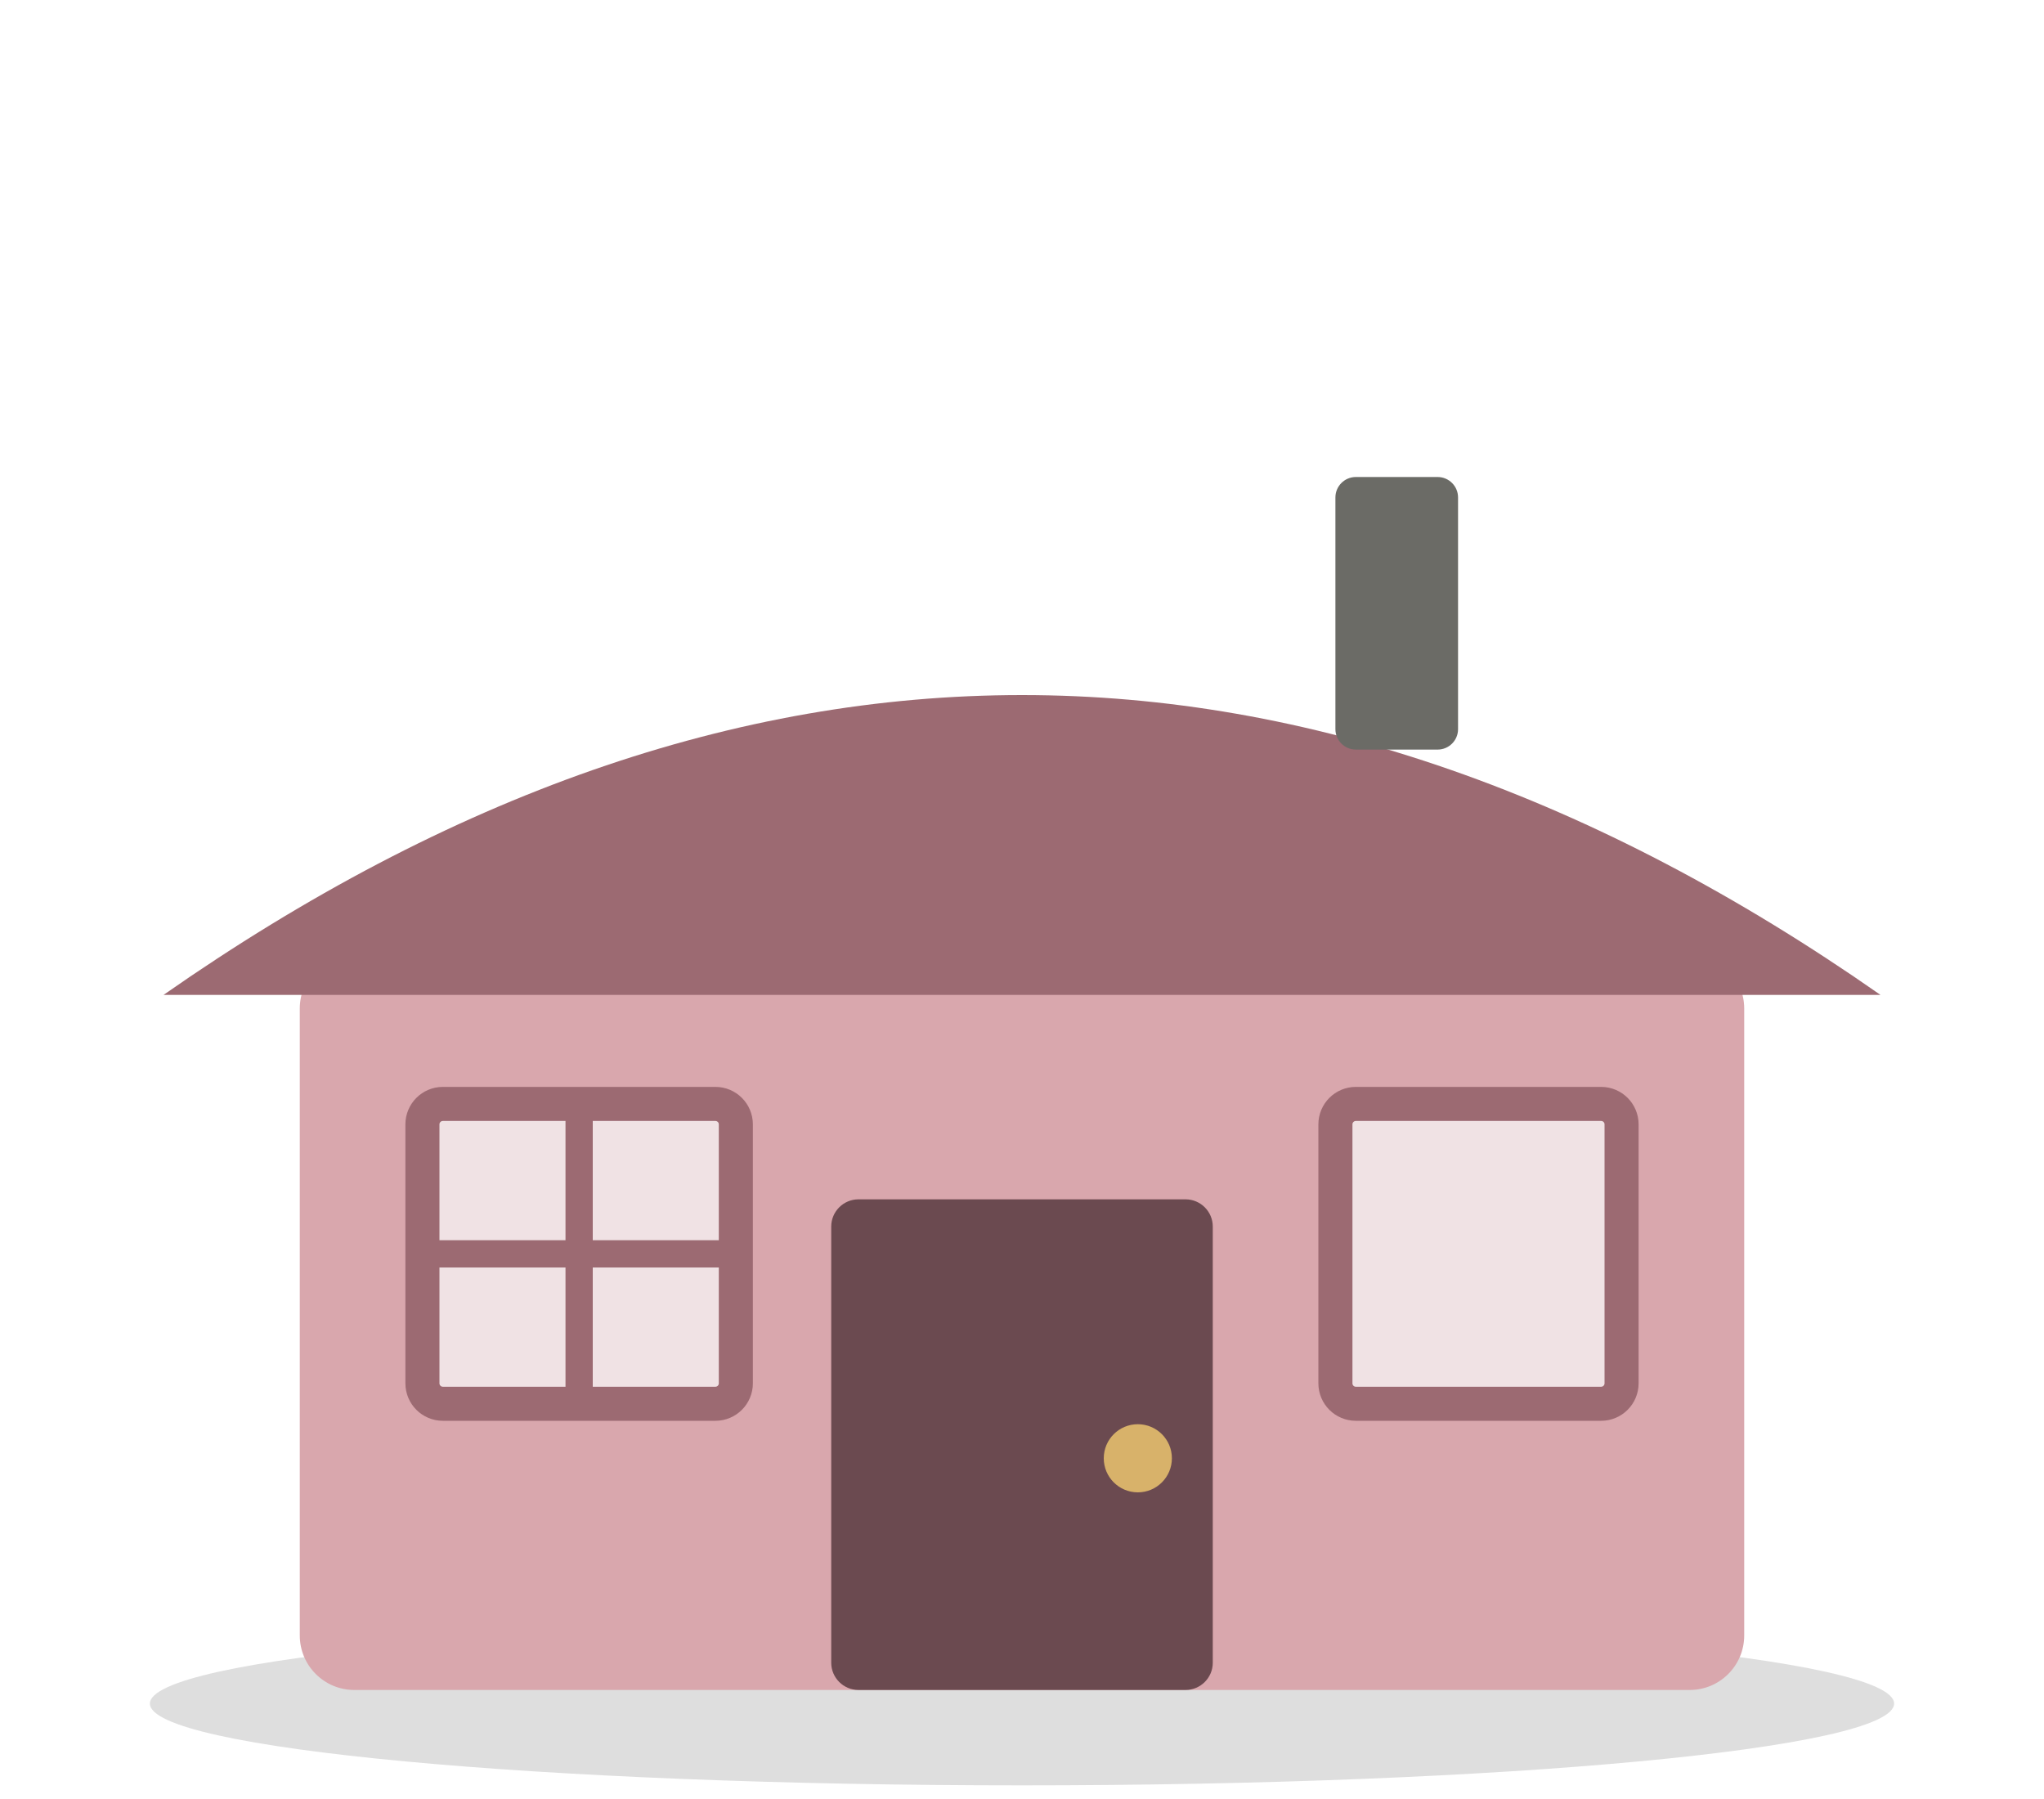
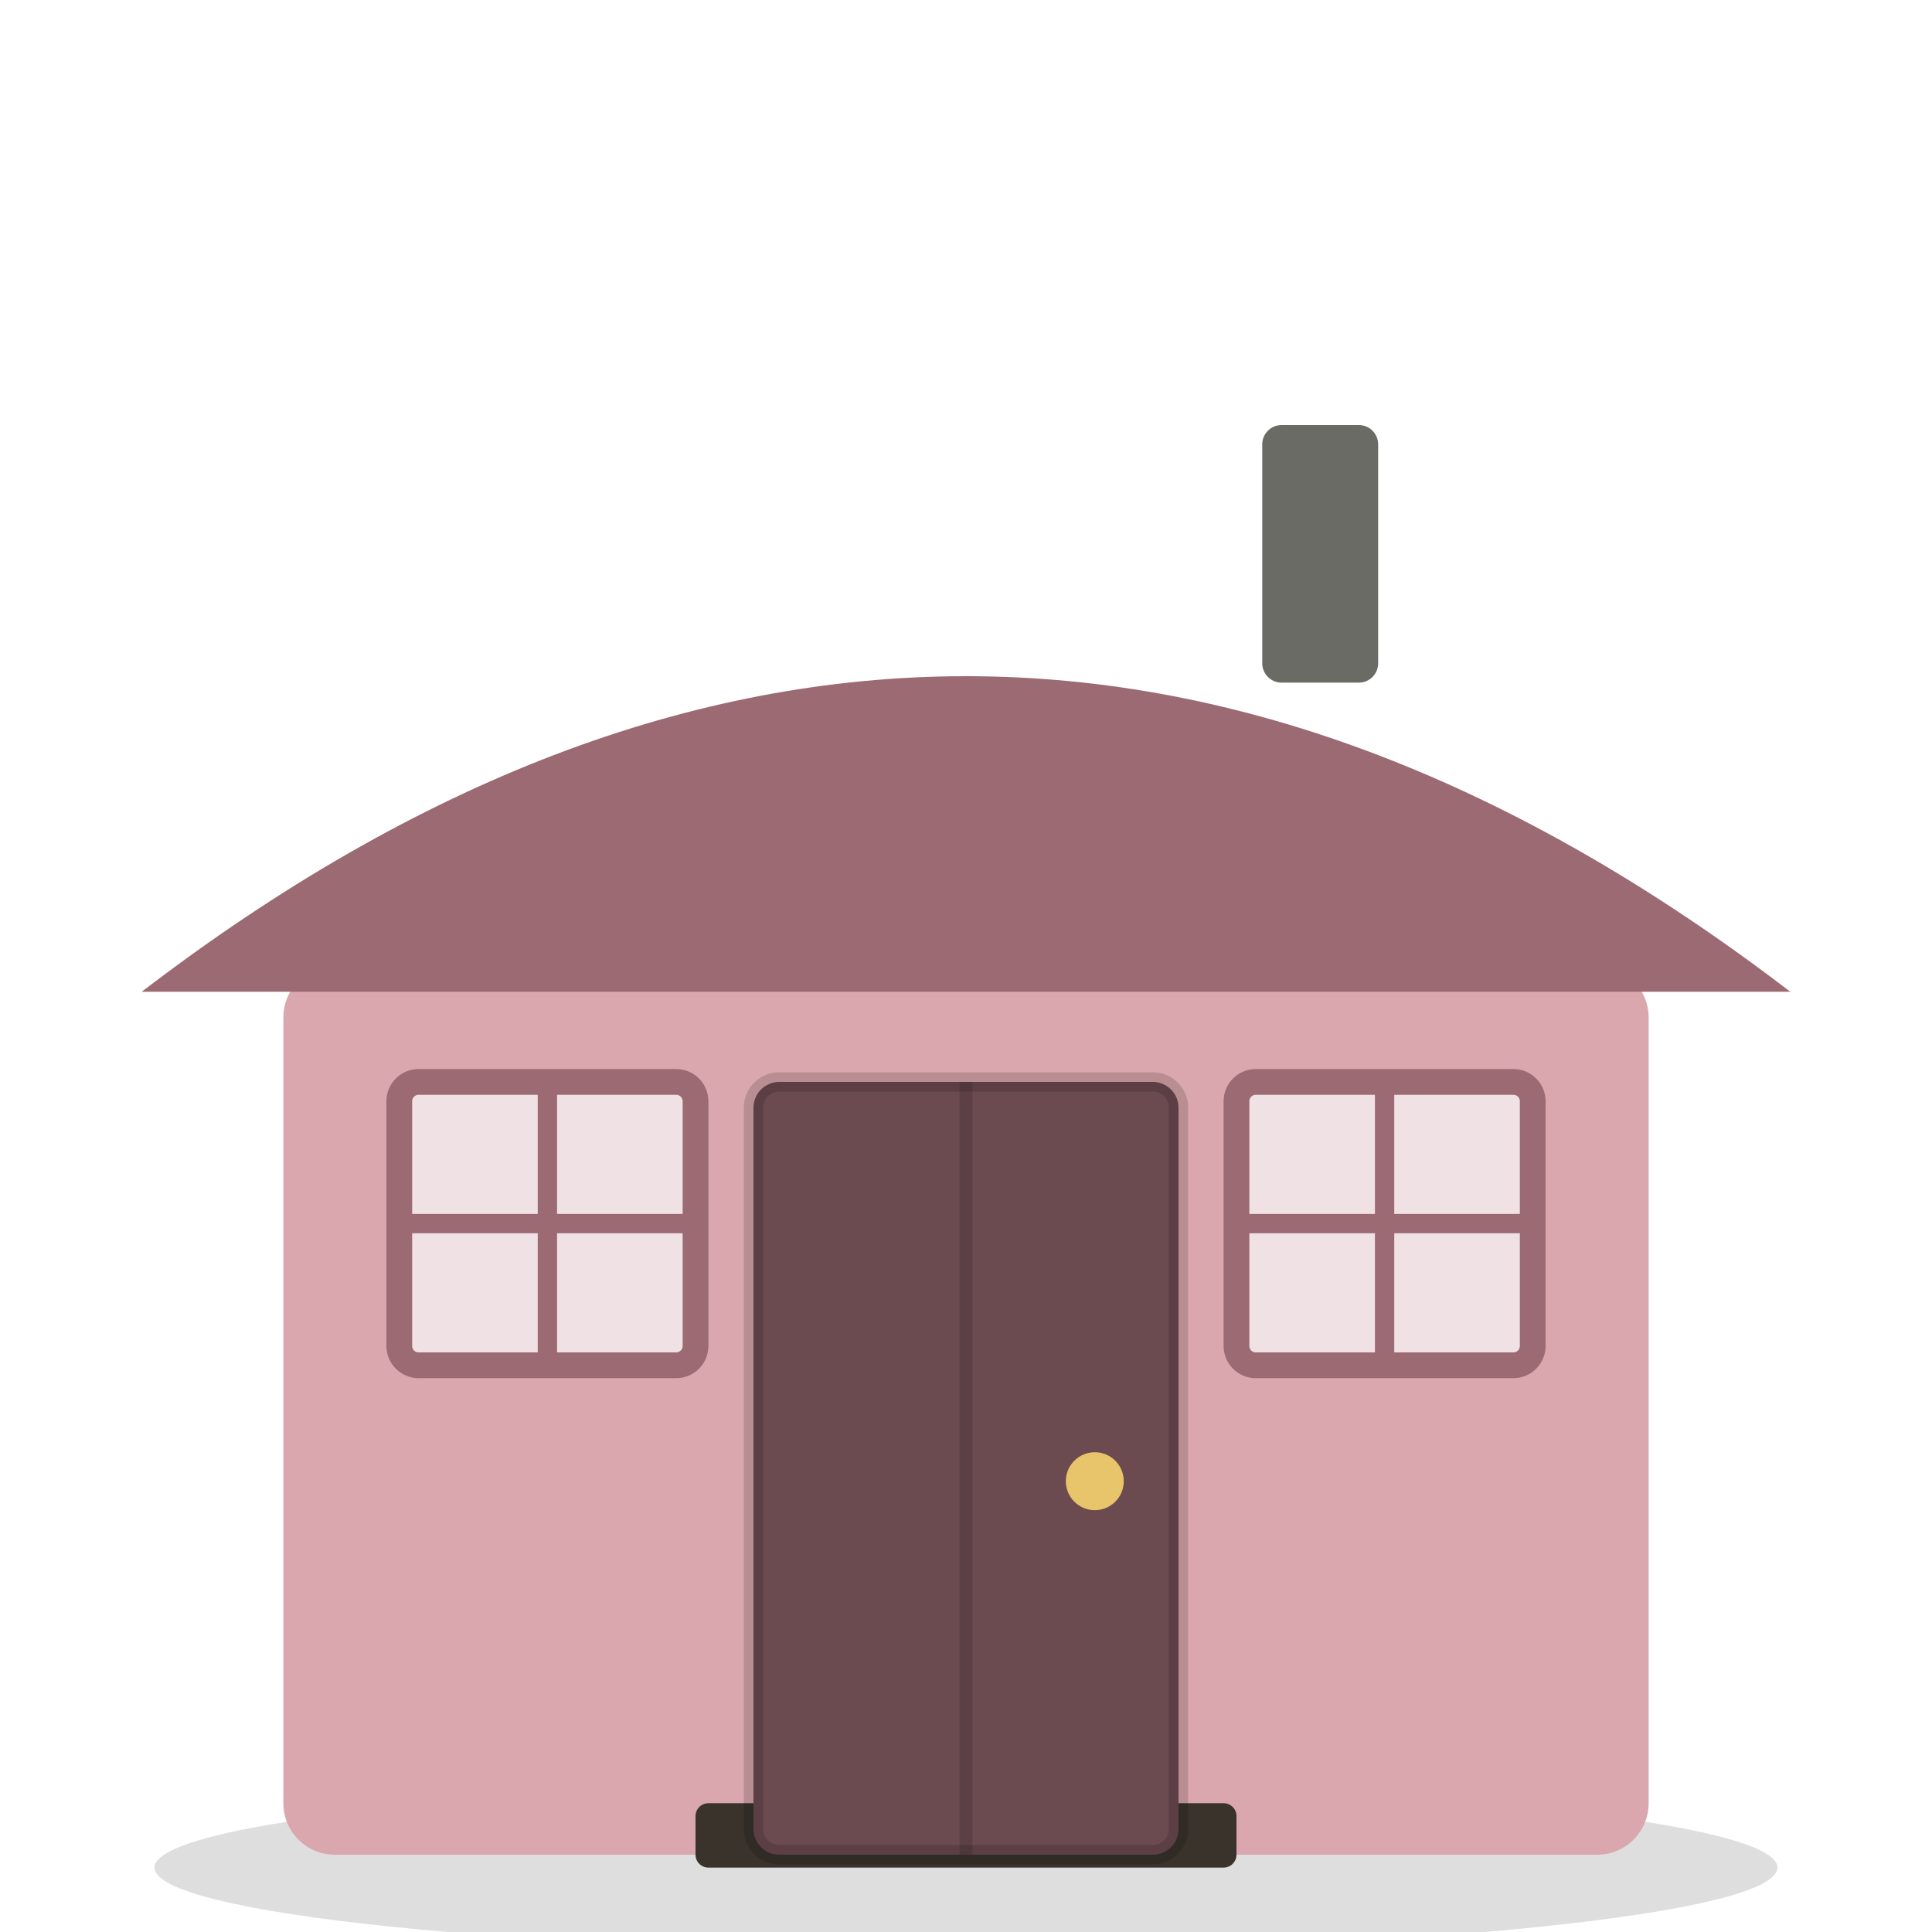
- <svg xmlns="http://www.w3.org/2000/svg" width="300" height="264" viewBox="0 0 300 264">
-   <ellipse cx="150" cy="250" rx="128" ry="12" fill="#000" opacity="0.13" />
-   <rect x="44" y="140" width="212" height="108" rx="8" fill="#d9a7ad" />
-   <path d="M24 146 Q150 58 276 146 Z" fill="#9c6a72" />
-   <rect x="196" y="70" width="18" height="40" rx="3" fill="#6b6b66" />
-   <rect x="122" y="176" width="56" height="72" rx="4" fill="#6b4a50" />
-   <circle cx="167" cy="214" r="5" fill="#d8b26a" />
-   <rect x="62" y="162" width="46" height="44" rx="3" fill="#f0e2e4" />
-   <rect x="62" y="162" width="46" height="44" rx="3" fill="none" stroke="#9c6a72" stroke-width="5" />
-   <path d="M85 162 V206 M62 184 H108" stroke="#9c6a72" stroke-width="4" />
-   <rect x="196" y="162" width="42" height="44" rx="3" fill="#f0e2e4" />
-   <rect x="196" y="162" width="42" height="44" rx="3" fill="none" stroke="#9c6a72" stroke-width="5" />
+ <svg xmlns="http://www.w3.org/2000/svg" width="300" height="300" viewBox="0 0 300 300">
+   <ellipse cx="150" cy="290" rx="126" ry="13" fill="#000" opacity="0.13" />
+   <rect x="44" y="150" width="212" height="138" rx="8" fill="#d9a7ad" />
+   <path d="M22 154 Q150 56 278 154 Z" fill="#9c6a72" />
+   <rect x="196" y="66" width="18" height="40" rx="3" fill="#6b6b66" />
+   <rect x="62" y="168" width="46" height="44" rx="3" fill="#f0e2e4" />
+   <rect x="62" y="168" width="46" height="44" rx="3" fill="none" stroke="#9c6a72" stroke-width="4" />
+   <path d="M85 168 V212 M62 190 H108" stroke="#9c6a72" stroke-width="3" />
+   <rect x="192" y="168" width="46" height="44" rx="3" fill="#f0e2e4" />
+   <rect x="192" y="168" width="46" height="44" rx="3" fill="none" stroke="#9c6a72" stroke-width="4" />
+   <path d="M215 168 V212 M192 190 H238" stroke="#9c6a72" stroke-width="3" />
+   <rect x="108" y="280" width="84" height="10" rx="2" fill="#3a332c" />
+   <rect x="117" y="168" width="66" height="120" rx="4" fill="#6b4a50" />
+   <rect x="117" y="168" width="66" height="120" rx="4" fill="none" stroke="#00000026" stroke-width="3" />
+   <line x1="150" y1="168" x2="150" y2="288" stroke="#00000022" stroke-width="2" />
+   <circle cx="170" cy="230" r="4.5" fill="#e8c46a" />
</svg>
